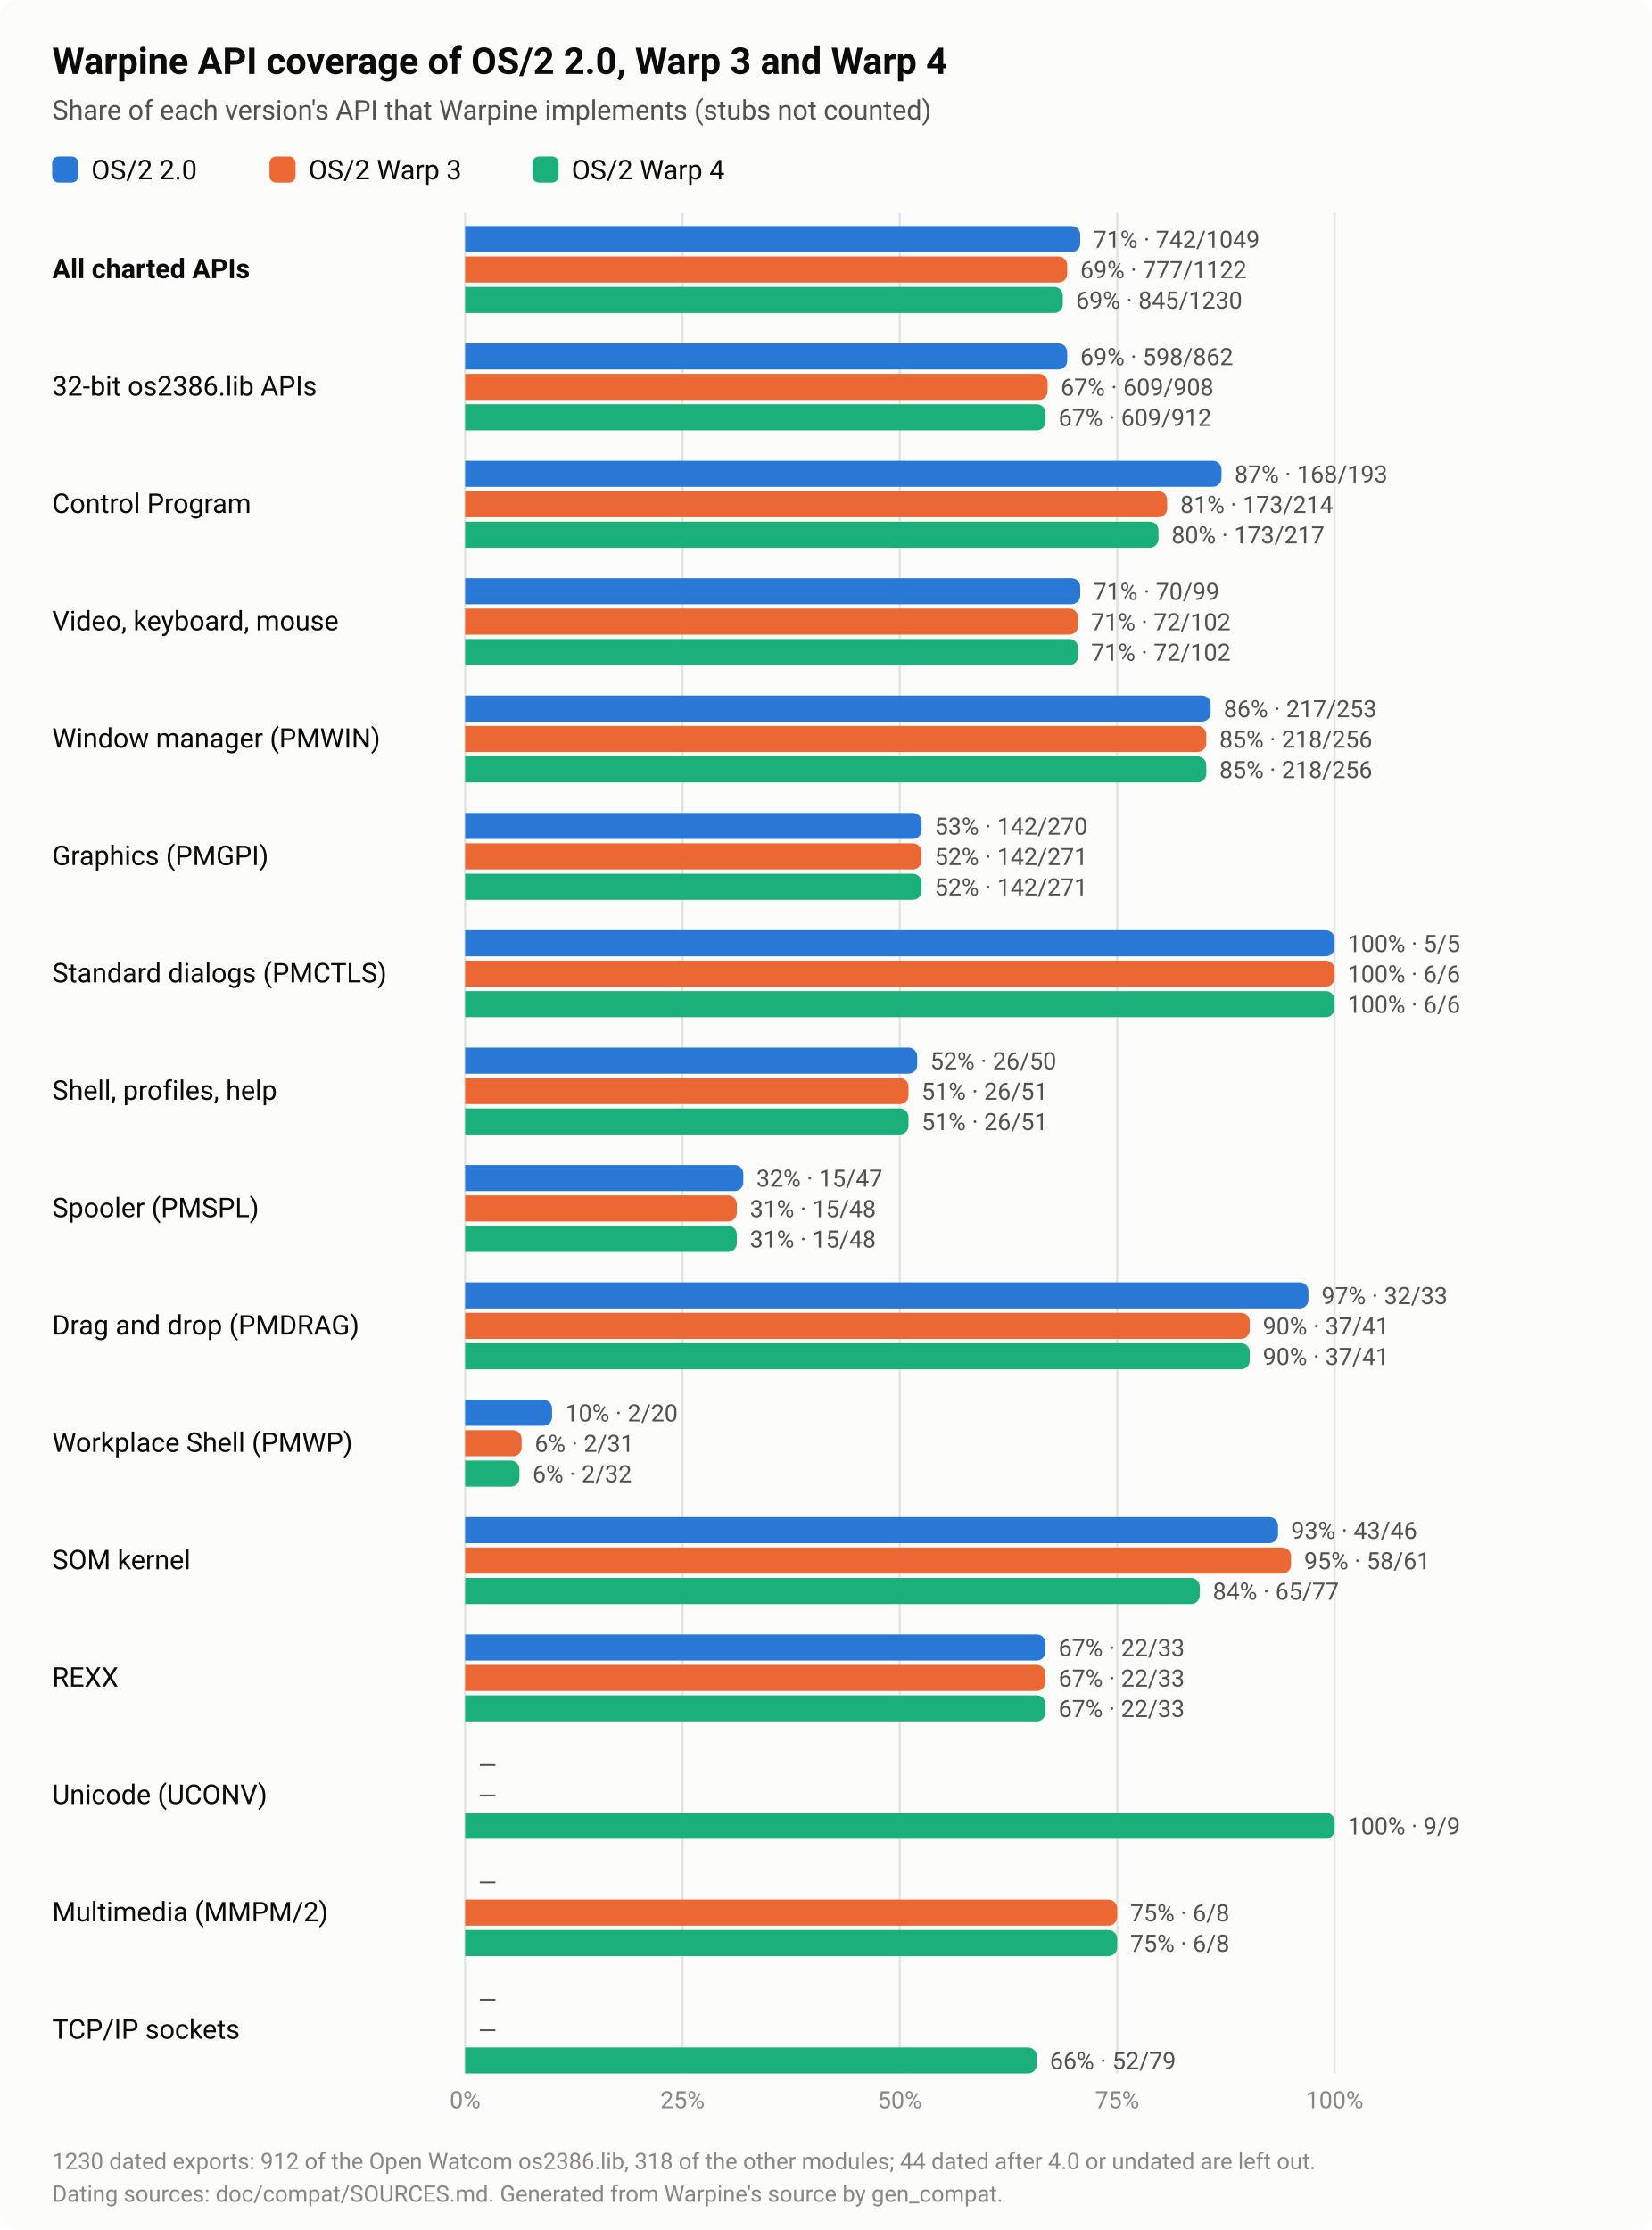
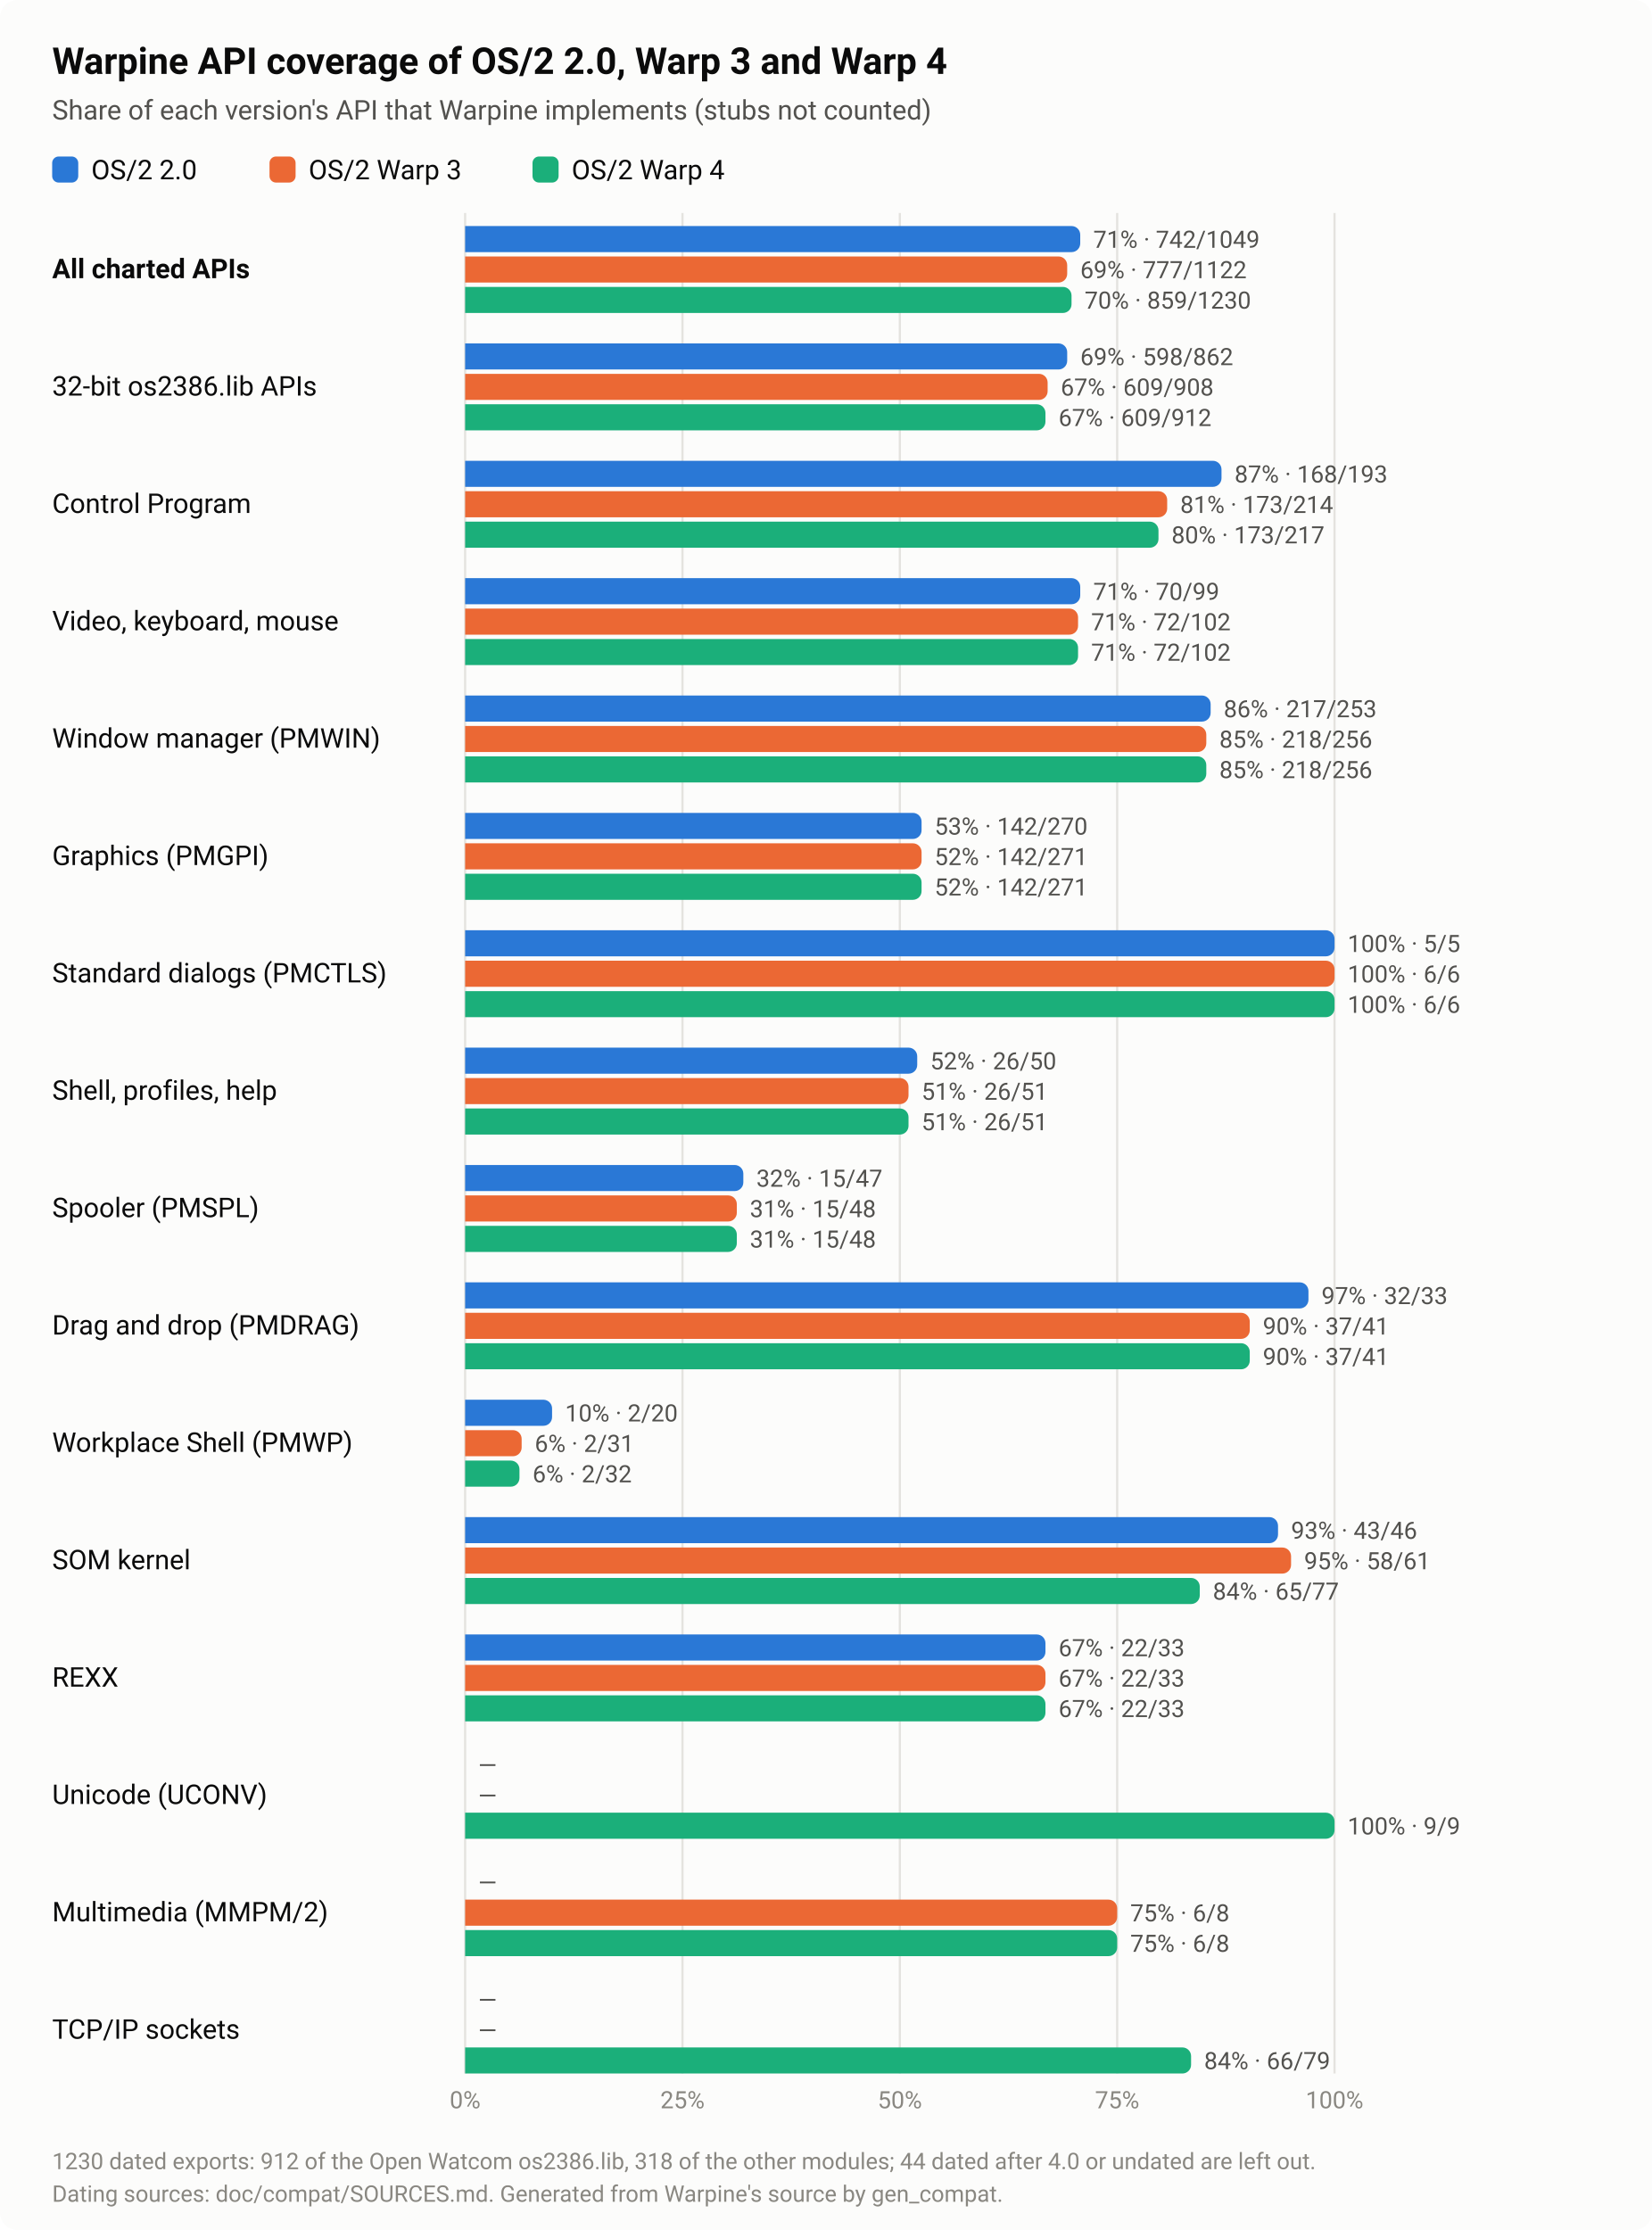
<svg xmlns="http://www.w3.org/2000/svg" width="760" height="1026" viewBox="0 0 760 1026" role="img" aria-labelledby="t d" font-family="system-ui, -apple-system, 'Segoe UI', Roboto, 'Helvetica Neue', Arial, sans-serif">
  <rect width="760" height="1026" rx="8" fill="#fcfcfb" />
  <text x="24" y="34" font-size="17" font-weight="600" fill="#0b0b0b">Warpine API coverage of OS/2 2.0, Warp 3 and Warp 4</text>
  <text x="24" y="55" font-size="12.5" fill="#52514e">Share of each version's API that Warpine implements (stubs not counted)</text>
  <rect x="24" y="72" width="12" height="12" rx="3" fill="#2a78d6" />
  <text x="42" y="82.5" font-size="12.5" fill="#0b0b0b">OS/2 2.0</text>
  <rect x="124" y="72" width="12" height="12" rx="3" fill="#eb6834" />
  <text x="142" y="82.5" font-size="12.5" fill="#0b0b0b">OS/2 Warp 3</text>
  <rect x="245" y="72" width="12" height="12" rx="3" fill="#1baf7a" />
  <text x="263" y="82.5" font-size="12.5" fill="#0b0b0b">OS/2 Warp 4</text>
  <line x1="214" y1="98" x2="214" y2="954" stroke="#e4e3df" stroke-width="1" />
  <text x="214" y="970" font-size="11" text-anchor="middle" fill="#898781">0%</text>
  <line x1="314" y1="98" x2="314" y2="954" stroke="#e4e3df" stroke-width="1" />
  <text x="314" y="970" font-size="11" text-anchor="middle" fill="#898781">25%</text>
  <line x1="414" y1="98" x2="414" y2="954" stroke="#e4e3df" stroke-width="1" />
  <text x="414" y="970" font-size="11" text-anchor="middle" fill="#898781">50%</text>
  <line x1="514" y1="98" x2="514" y2="954" stroke="#e4e3df" stroke-width="1" />
  <text x="514" y="970" font-size="11" text-anchor="middle" fill="#898781">75%</text>
  <line x1="614" y1="98" x2="614" y2="954" stroke="#e4e3df" stroke-width="1" />
  <text x="614" y="970" font-size="11" text-anchor="middle" fill="#898781">100%</text>
  <text x="24" y="128" font-size="12.5" font-weight="600" fill="#0b0b0b">All charted APIs</text>
  <path d="M214 104h279a4 4 0 0 1 4 4v4a4 4 0 0 1 -4 4h-279z" fill="#2a78d6" />
  <text x="503" y="114" font-size="11" fill="#52514e">71% · 742/1049</text>
  <path d="M214 118h273a4 4 0 0 1 4 4v4a4 4 0 0 1 -4 4h-273z" fill="#eb6834" />
  <text x="497" y="128" font-size="11" fill="#52514e">69% · 777/1122</text>
-   <path d="M214 132h271a4 4 0 0 1 4 4v4a4 4 0 0 1 -4 4h-271z" fill="#1baf7a" />
-   <text x="495" y="142" font-size="11" fill="#52514e">69% · 845/1230</text>
+   <path d="M214 132h275a4 4 0 0 1 4 4v4a4 4 0 0 1 -4 4h-275z" fill="#1baf7a" />
+   <text x="499" y="142" font-size="11" fill="#52514e">70% · 859/1230</text>
  <text x="24" y="182" font-size="12.5" font-weight="400" fill="#0b0b0b">32-bit os2386.lib APIs</text>
  <path d="M214 158h273a4 4 0 0 1 4 4v4a4 4 0 0 1 -4 4h-273z" fill="#2a78d6" />
  <text x="497" y="168" font-size="11" fill="#52514e">69% · 598/862</text>
  <path d="M214 172h264a4 4 0 0 1 4 4v4a4 4 0 0 1 -4 4h-264z" fill="#eb6834" />
  <text x="488" y="182" font-size="11" fill="#52514e">67% · 609/908</text>
  <path d="M214 186h263a4 4 0 0 1 4 4v4a4 4 0 0 1 -4 4h-263z" fill="#1baf7a" />
  <text x="487" y="196" font-size="11" fill="#52514e">67% · 609/912</text>
  <text x="24" y="236" font-size="12.5" font-weight="400" fill="#0b0b0b">Control Program</text>
  <path d="M214 212h344a4 4 0 0 1 4 4v4a4 4 0 0 1 -4 4h-344z" fill="#2a78d6" />
  <text x="568" y="222" font-size="11" fill="#52514e">87% · 168/193</text>
  <path d="M214 226h319a4 4 0 0 1 4 4v4a4 4 0 0 1 -4 4h-319z" fill="#eb6834" />
  <text x="543" y="236" font-size="11" fill="#52514e">81% · 173/214</text>
  <path d="M214 240h315a4 4 0 0 1 4 4v4a4 4 0 0 1 -4 4h-315z" fill="#1baf7a" />
  <text x="539" y="250" font-size="11" fill="#52514e">80% · 173/217</text>
  <text x="24" y="290" font-size="12.5" font-weight="400" fill="#0b0b0b">Video, keyboard, mouse</text>
  <path d="M214 266h279a4 4 0 0 1 4 4v4a4 4 0 0 1 -4 4h-279z" fill="#2a78d6" />
  <text x="503" y="276" font-size="11" fill="#52514e">71% · 70/99</text>
  <path d="M214 280h278a4 4 0 0 1 4 4v4a4 4 0 0 1 -4 4h-278z" fill="#eb6834" />
  <text x="502" y="290" font-size="11" fill="#52514e">71% · 72/102</text>
  <path d="M214 294h278a4 4 0 0 1 4 4v4a4 4 0 0 1 -4 4h-278z" fill="#1baf7a" />
  <text x="502" y="304" font-size="11" fill="#52514e">71% · 72/102</text>
  <text x="24" y="344" font-size="12.5" font-weight="400" fill="#0b0b0b">Window manager (PMWIN)</text>
  <path d="M214 320h339a4 4 0 0 1 4 4v4a4 4 0 0 1 -4 4h-339z" fill="#2a78d6" />
  <text x="563" y="330" font-size="11" fill="#52514e">86% · 217/253</text>
  <path d="M214 334h337a4 4 0 0 1 4 4v4a4 4 0 0 1 -4 4h-337z" fill="#eb6834" />
  <text x="561" y="344" font-size="11" fill="#52514e">85% · 218/256</text>
  <path d="M214 348h337a4 4 0 0 1 4 4v4a4 4 0 0 1 -4 4h-337z" fill="#1baf7a" />
  <text x="561" y="358" font-size="11" fill="#52514e">85% · 218/256</text>
  <text x="24" y="398" font-size="12.5" font-weight="400" fill="#0b0b0b">Graphics (PMGPI)</text>
  <path d="M214 374h206a4 4 0 0 1 4 4v4a4 4 0 0 1 -4 4h-206z" fill="#2a78d6" />
  <text x="430" y="384" font-size="11" fill="#52514e">53% · 142/270</text>
  <path d="M214 388h206a4 4 0 0 1 4 4v4a4 4 0 0 1 -4 4h-206z" fill="#eb6834" />
  <text x="430" y="398" font-size="11" fill="#52514e">52% · 142/271</text>
  <path d="M214 402h206a4 4 0 0 1 4 4v4a4 4 0 0 1 -4 4h-206z" fill="#1baf7a" />
  <text x="430" y="412" font-size="11" fill="#52514e">52% · 142/271</text>
  <text x="24" y="452" font-size="12.5" font-weight="400" fill="#0b0b0b">Standard dialogs (PMCTLS)</text>
  <path d="M214 428h396a4 4 0 0 1 4 4v4a4 4 0 0 1 -4 4h-396z" fill="#2a78d6" />
  <text x="620" y="438" font-size="11" fill="#52514e">100% · 5/5</text>
  <path d="M214 442h396a4 4 0 0 1 4 4v4a4 4 0 0 1 -4 4h-396z" fill="#eb6834" />
  <text x="620" y="452" font-size="11" fill="#52514e">100% · 6/6</text>
  <path d="M214 456h396a4 4 0 0 1 4 4v4a4 4 0 0 1 -4 4h-396z" fill="#1baf7a" />
  <text x="620" y="466" font-size="11" fill="#52514e">100% · 6/6</text>
  <text x="24" y="506" font-size="12.5" font-weight="400" fill="#0b0b0b">Shell, profiles, help</text>
  <path d="M214 482h204a4 4 0 0 1 4 4v4a4 4 0 0 1 -4 4h-204z" fill="#2a78d6" />
  <text x="428" y="492" font-size="11" fill="#52514e">52% · 26/50</text>
  <path d="M214 496h200a4 4 0 0 1 4 4v4a4 4 0 0 1 -4 4h-200z" fill="#eb6834" />
  <text x="424" y="506" font-size="11" fill="#52514e">51% · 26/51</text>
  <path d="M214 510h200a4 4 0 0 1 4 4v4a4 4 0 0 1 -4 4h-200z" fill="#1baf7a" />
  <text x="424" y="520" font-size="11" fill="#52514e">51% · 26/51</text>
  <text x="24" y="560" font-size="12.5" font-weight="400" fill="#0b0b0b">Spooler (PMSPL)</text>
  <path d="M214 536h124a4 4 0 0 1 4 4v4a4 4 0 0 1 -4 4h-124z" fill="#2a78d6" />
  <text x="348" y="546" font-size="11" fill="#52514e">32% · 15/47</text>
  <path d="M214 550h121a4 4 0 0 1 4 4v4a4 4 0 0 1 -4 4h-121z" fill="#eb6834" />
  <text x="345" y="560" font-size="11" fill="#52514e">31% · 15/48</text>
  <path d="M214 564h121a4 4 0 0 1 4 4v4a4 4 0 0 1 -4 4h-121z" fill="#1baf7a" />
  <text x="345" y="574" font-size="11" fill="#52514e">31% · 15/48</text>
  <text x="24" y="614" font-size="12.5" font-weight="400" fill="#0b0b0b">Drag and drop (PMDRAG)</text>
  <path d="M214 590h384a4 4 0 0 1 4 4v4a4 4 0 0 1 -4 4h-384z" fill="#2a78d6" />
  <text x="608" y="600" font-size="11" fill="#52514e">97% · 32/33</text>
  <path d="M214 604h357a4 4 0 0 1 4 4v4a4 4 0 0 1 -4 4h-357z" fill="#eb6834" />
  <text x="581" y="614" font-size="11" fill="#52514e">90% · 37/41</text>
  <path d="M214 618h357a4 4 0 0 1 4 4v4a4 4 0 0 1 -4 4h-357z" fill="#1baf7a" />
  <text x="581" y="628" font-size="11" fill="#52514e">90% · 37/41</text>
  <text x="24" y="668" font-size="12.5" font-weight="400" fill="#0b0b0b">Workplace Shell (PMWP)</text>
  <path d="M214 644h36a4 4 0 0 1 4 4v4a4 4 0 0 1 -4 4h-36z" fill="#2a78d6" />
  <text x="260" y="654" font-size="11" fill="#52514e">10% · 2/20</text>
  <path d="M214 658h22a4 4 0 0 1 4 4v4a4 4 0 0 1 -4 4h-22z" fill="#eb6834" />
  <text x="246" y="668" font-size="11" fill="#52514e">6% · 2/31</text>
  <path d="M214 672h21a4 4 0 0 1 4 4v4a4 4 0 0 1 -4 4h-21z" fill="#1baf7a" />
  <text x="245" y="682" font-size="11" fill="#52514e">6% · 2/32</text>
  <text x="24" y="722" font-size="12.5" font-weight="400" fill="#0b0b0b">SOM kernel</text>
  <path d="M214 698h370a4 4 0 0 1 4 4v4a4 4 0 0 1 -4 4h-370z" fill="#2a78d6" />
  <text x="594" y="708" font-size="11" fill="#52514e">93% · 43/46</text>
  <path d="M214 712h376a4 4 0 0 1 4 4v4a4 4 0 0 1 -4 4h-376z" fill="#eb6834" />
  <text x="600" y="722" font-size="11" fill="#52514e">95% · 58/61</text>
  <path d="M214 726h334a4 4 0 0 1 4 4v4a4 4 0 0 1 -4 4h-334z" fill="#1baf7a" />
  <text x="558" y="736" font-size="11" fill="#52514e">84% · 65/77</text>
  <text x="24" y="776" font-size="12.5" font-weight="400" fill="#0b0b0b">REXX</text>
  <path d="M214 752h263a4 4 0 0 1 4 4v4a4 4 0 0 1 -4 4h-263z" fill="#2a78d6" />
  <text x="487" y="762" font-size="11" fill="#52514e">67% · 22/33</text>
  <path d="M214 766h263a4 4 0 0 1 4 4v4a4 4 0 0 1 -4 4h-263z" fill="#eb6834" />
  <text x="487" y="776" font-size="11" fill="#52514e">67% · 22/33</text>
  <path d="M214 780h263a4 4 0 0 1 4 4v4a4 4 0 0 1 -4 4h-263z" fill="#1baf7a" />
  <text x="487" y="790" font-size="11" fill="#52514e">67% · 22/33</text>
  <text x="24" y="830" font-size="12.5" font-weight="400" fill="#0b0b0b">Unicode (UCONV)</text>
  <text x="220" y="816" font-size="11" fill="#52514e">—</text>
  <text x="220" y="830" font-size="11" fill="#52514e">—</text>
  <path d="M214 834h396a4 4 0 0 1 4 4v4a4 4 0 0 1 -4 4h-396z" fill="#1baf7a" />
  <text x="620" y="844" font-size="11" fill="#52514e">100% · 9/9</text>
  <text x="24" y="884" font-size="12.5" font-weight="400" fill="#0b0b0b">Multimedia (MMPM/2)</text>
  <text x="220" y="870" font-size="11" fill="#52514e">—</text>
  <path d="M214 874h296a4 4 0 0 1 4 4v4a4 4 0 0 1 -4 4h-296z" fill="#eb6834" />
  <text x="520" y="884" font-size="11" fill="#52514e">75% · 6/8</text>
  <path d="M214 888h296a4 4 0 0 1 4 4v4a4 4 0 0 1 -4 4h-296z" fill="#1baf7a" />
  <text x="520" y="898" font-size="11" fill="#52514e">75% · 6/8</text>
  <text x="24" y="938" font-size="12.5" font-weight="400" fill="#0b0b0b">TCP/IP sockets</text>
  <text x="220" y="924" font-size="11" fill="#52514e">—</text>
  <text x="220" y="938" font-size="11" fill="#52514e">—</text>
-   <path d="M214 942h259a4 4 0 0 1 4 4v4a4 4 0 0 1 -4 4h-259z" fill="#1baf7a" />
-   <text x="483" y="952" font-size="11" fill="#52514e">66% · 52/79</text>
+   <path d="M214 942h330a4 4 0 0 1 4 4v4a4 4 0 0 1 -4 4h-330z" fill="#1baf7a" />
+   <text x="554" y="952" font-size="11" fill="#52514e">84% · 66/79</text>
  <text x="24" y="998" font-size="10.5" fill="#898781">1230 dated exports: 912 of the Open Watcom os2386.lib, 318 of the other modules; 44 dated after 4.0 or undated are left out.</text>
  <text x="24" y="1013" font-size="10.5" fill="#898781">Dating sources: doc/compat/SOURCES.md. Generated from Warpine's source by gen_compat.</text>
</svg>
